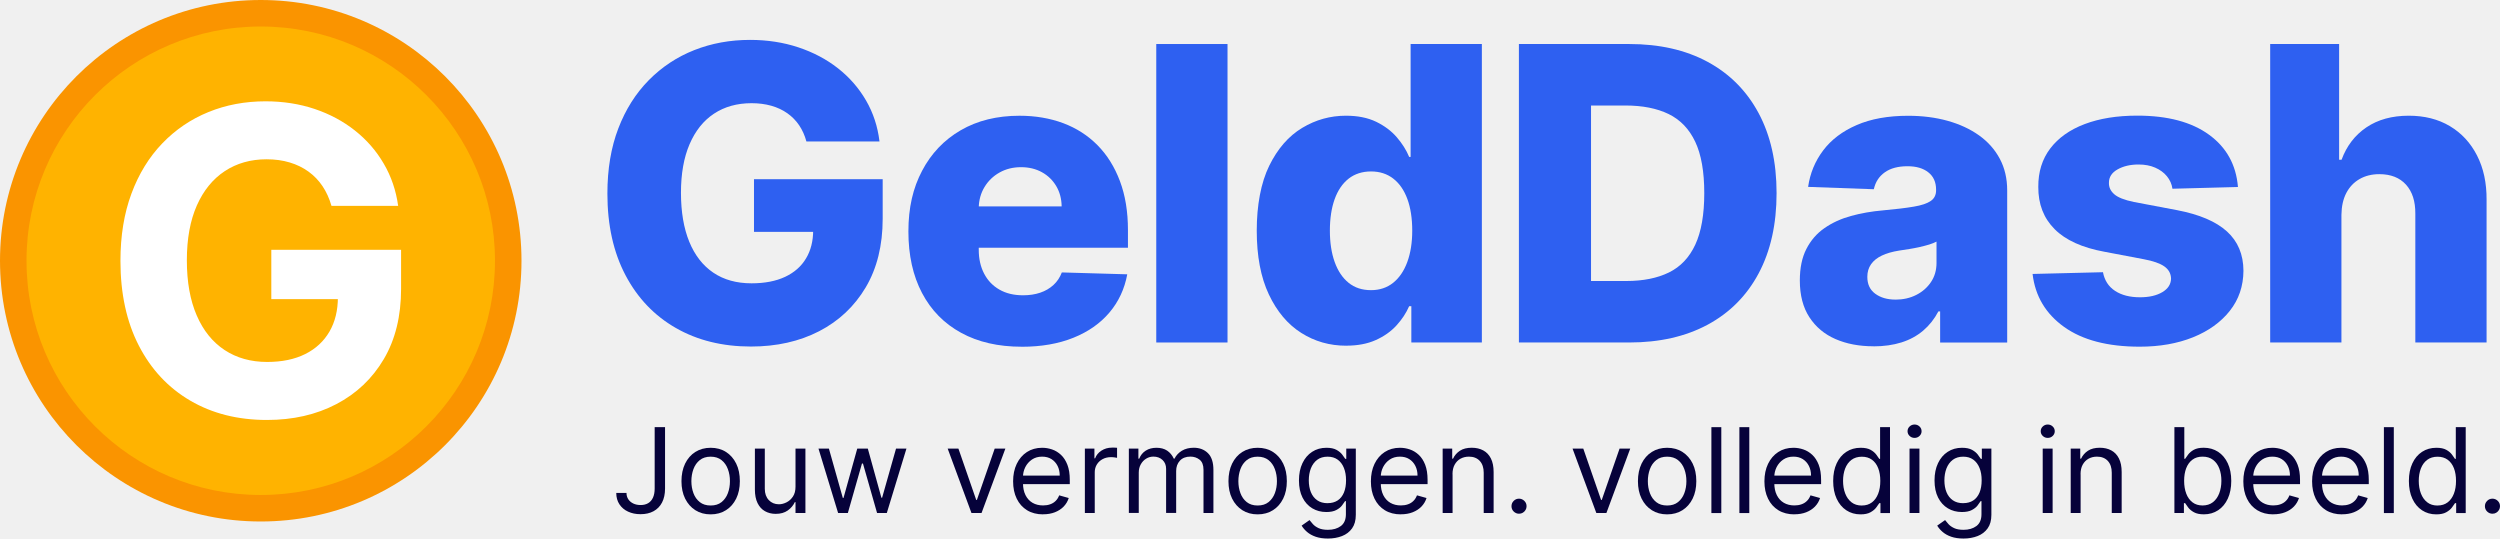
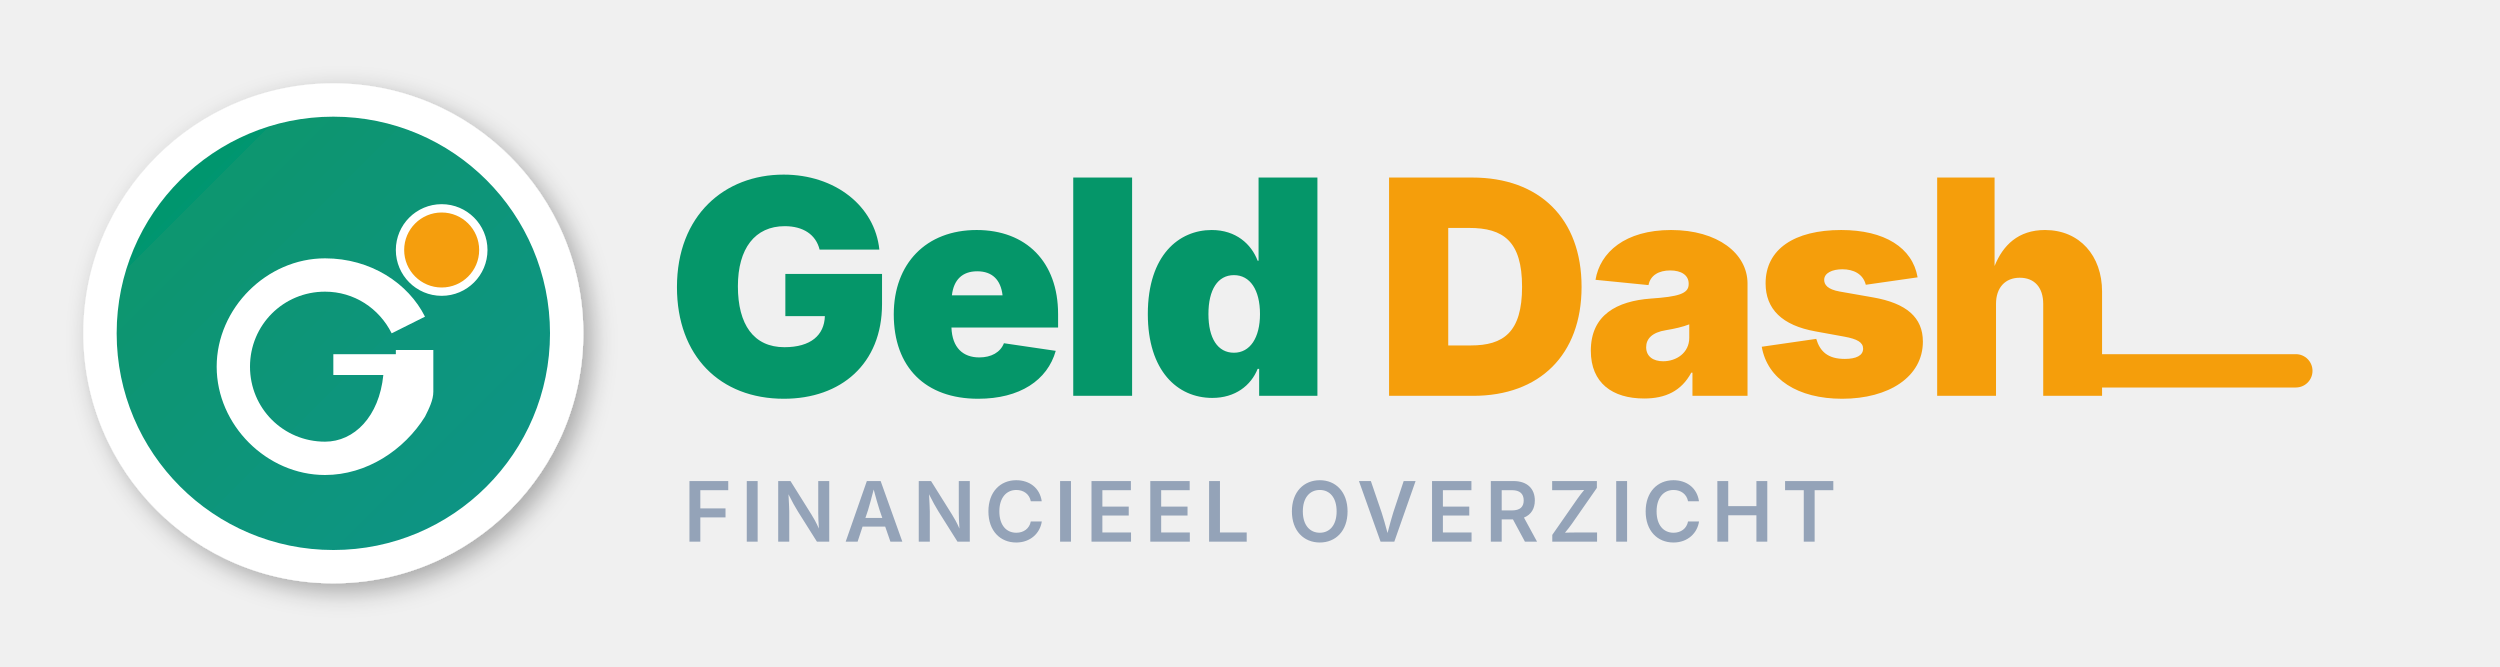
- <svg xmlns="http://www.w3.org/2000/svg" id="Laag_1" version="1.1" viewBox="0 0 691.19 148.89">
+ <svg xmlns="http://www.w3.org/2000/svg" width="600" height="160" viewBox="0 0 600 160" fill="none">
  <defs>
-     <style>
-       .st0 {
-         fill: #fa9400;
-       }
- 
-       .st1 {
-         fill: #06023a;
-       }
- 
-       .st2 {
-         fill: #ffb300;
-       }
- 
-       .st3 {
-         fill: #2e60f1;
-       }
- 
-       .st4 {
-         fill: #fff;
-       }
-     </style>
+     <linearGradient id="logoGradient" x1="0%" y1="0%" x2="100%" y2="100%">
+       <stop offset="0%" stop-color="#059669" />
+       <stop offset="100%" stop-color="#0d9488" />
+     </linearGradient>
+     <filter id="shadow" x="-20%" y="-20%" width="140%" height="140%">
+       <feGaussianBlur in="SourceAlpha" stdDeviation="3" />
+       <feOffset dx="2" dy="2" result="offsetblur" />
+       <feComponentTransfer>
+         <feFuncA type="linear" slope="0.3" />
+       </feComponentTransfer>
+       <feMerge>
+         <feMergeNode />
+         <feMergeNode in="SourceGraphic" />
+       </feMerge>
+     </filter>
  </defs>
-   <circle class="st0" cx="72.09" cy="72.09" r="72.09" />
-   <circle class="st2" cx="72.09" cy="72.09" r="64.76" />
-   <path class="st4" d="M91.64,56.9c-.59-2.04-1.41-3.85-2.47-5.43-1.06-1.58-2.35-2.92-3.87-4.02-1.53-1.11-3.25-1.95-5.19-2.53-1.94-.59-4.08-.88-6.43-.88-4.38,0-8.23,1.1-11.53,3.27s-5.88,5.34-7.72,9.48c-1.84,4.15-2.77,9.21-2.77,15.18s.91,11.05,2.73,15.24c1.81,4.19,4.38,7.37,7.71,9.57,3.33,2.19,7.24,3.29,11.77,3.29,4.11,0,7.61-.73,10.53-2.19s5.14-3.54,6.7-6.22c1.55-2.68,2.32-5.86,2.32-9.51l3.69.55h-22.1v-13.64h35.88v10.8c0,7.54-1.59,14.01-4.77,19.41-3.18,5.4-7.57,9.56-13.15,12.47-5.58,2.92-11.97,4.37-19.17,4.37-8.04,0-15.1-1.78-21.19-5.34-6.09-3.56-10.83-8.63-14.22-15.2-3.39-6.57-5.09-14.39-5.09-23.43,0-6.94,1.01-13.15,3.04-18.61,2.02-5.45,4.87-10.08,8.52-13.88,3.65-3.8,7.91-6.69,12.77-8.67,4.85-1.98,10.12-2.97,15.78-2.97,4.85,0,9.38.71,13.57,2.11,4.19,1.41,7.91,3.4,11.15,5.97,3.25,2.57,5.91,5.62,7.97,9.16,2.07,3.52,3.39,7.42,3.98,11.66h-18.42v-.03h0v.02h0Z" />
-   <g>
-     <path class="st3" d="M222.96,39.13c-.46-1.69-1.13-3.19-2.01-4.49s-1.97-2.41-3.26-3.32-2.77-1.61-4.43-2.08c-1.67-.47-3.49-.71-5.48-.71-4,0-7.46.97-10.38,2.9s-5.16,4.75-6.75,8.44-2.38,8.17-2.38,13.44.77,9.81,2.3,13.54,3.75,6.58,6.65,8.54,6.42,2.94,10.56,2.94c3.65,0,6.75-.6,9.29-1.79,2.54-1.2,4.47-2.89,5.78-5.1,1.32-2.2,1.97-4.79,1.97-7.78l3.71.44h-20.07v-14.55h35.58v10.92c0,7.39-1.57,13.71-4.69,18.98-3.13,5.27-7.43,9.31-12.89,12.13-5.47,2.82-11.75,4.23-18.84,4.23-7.87,0-14.79-1.71-20.75-5.12s-10.61-8.28-13.94-14.61-5-13.84-5-22.54c0-6.77,1.01-12.78,3.02-18.03,2.01-5.25,4.83-9.7,8.44-13.36,3.61-3.65,7.8-6.42,12.57-8.3,4.77-1.88,9.91-2.82,15.41-2.82,4.78,0,9.23.69,13.36,2.06,4.12,1.37,7.78,3.3,10.96,5.8,3.18,2.5,5.77,5.47,7.76,8.91,1.99,3.44,3.22,7.21,3.71,11.32h-20.2Z" />
-     <path class="st3" d="M282.46,95.86c-6.47,0-12.05-1.28-16.74-3.85-4.69-2.56-8.29-6.23-10.8-11-2.51-4.77-3.77-10.44-3.77-17.02s1.26-11.99,3.79-16.78c2.52-4.79,6.08-8.53,10.68-11.2,4.59-2.67,10.01-4.01,16.24-4.01,4.41,0,8.43.69,12.09,2.05,3.65,1.37,6.81,3.4,9.47,6.08,2.66,2.69,4.73,6,6.21,9.93,1.48,3.94,2.22,8.44,2.22,13.52v4.92h-53.79v-11.44h35.46c-.03-2.09-.52-3.96-1.49-5.6s-2.29-2.92-3.97-3.85-3.61-1.39-5.78-1.39-4.18.49-5.92,1.47c-1.75.98-3.13,2.31-4.15,3.99s-1.56,3.58-1.61,5.7v11.65c0,2.53.5,4.73,1.49,6.63s2.4,3.37,4.23,4.41c1.83,1.05,4,1.57,6.53,1.57,1.75,0,3.33-.24,4.75-.72s2.65-1.2,3.67-2.14c1.02-.94,1.79-2.1,2.3-3.46l18.09.52c-.75,4.06-2.4,7.58-4.94,10.58s-5.86,5.32-9.97,6.97-8.86,2.48-14.26,2.48h-.03Z" />
-     <path class="st3" d="M339.38,12.17v82.52h-19.7V12.17h19.7Z" />
-     <path class="st3" d="M372.2,95.58c-4.57,0-8.72-1.18-12.45-3.55-3.73-2.36-6.72-5.91-8.95-10.64s-3.34-10.6-3.34-17.61,1.15-13.27,3.46-17.97c2.31-4.7,5.34-8.18,9.09-10.44s7.78-3.38,12.11-3.38c3.25,0,6.03.56,8.34,1.67,2.31,1.12,4.22,2.55,5.72,4.29s2.65,3.56,3.42,5.44h.4V12.16h19.7v82.52h-19.5v-10.03h-.6c-.83,1.91-2.01,3.69-3.54,5.36s-3.45,3.01-5.74,4.03-5,1.53-8.12,1.53h0ZM379.05,80.22c2.39,0,4.43-.68,6.12-2.03s3-3.27,3.91-5.74,1.37-5.37,1.37-8.7-.45-6.3-1.35-8.74c-.9-2.44-2.2-4.32-3.91-5.64s-3.75-1.97-6.14-1.97-4.51.67-6.21,2.01c-1.69,1.34-2.98,3.24-3.85,5.68s-1.31,5.33-1.31,8.66.44,6.23,1.33,8.7c.89,2.47,2.17,4.39,3.85,5.74,1.68,1.36,3.74,2.03,6.18,2.03h.01Z" />
-     <path class="st3" d="M450.44,94.69h-30.5V12.17h30.46c8.41,0,15.65,1.65,21.74,4.94,6.08,3.29,10.78,8.02,14.08,14.18,3.3,6.17,4.96,13.53,4.96,22.1s-1.65,15.98-4.94,22.16c-3.29,6.18-7.99,10.91-14.08,14.2-6.1,3.29-13.34,4.94-21.72,4.94ZM439.88,77.69h9.79c4.62,0,8.54-.79,11.75-2.36s5.64-4.14,7.29-7.7,2.48-8.31,2.48-14.24-.83-10.67-2.5-14.2c-1.67-3.53-4.12-6.08-7.35-7.66-3.24-1.57-7.22-2.36-11.95-2.36h-9.51v48.51h0Z" />
-     <path class="st3" d="M517.96,95.74c-3.95,0-7.45-.67-10.5-2s-5.45-3.34-7.21-6.04c-1.76-2.7-2.64-6.09-2.64-10.17,0-3.44.6-6.34,1.81-8.7s2.87-4.29,5-5.76c2.12-1.48,4.57-2.6,7.33-3.36s5.72-1.28,8.87-1.55c3.52-.32,6.35-.66,8.5-1.03,2.15-.36,3.71-.89,4.69-1.57s1.47-1.66,1.47-2.92v-.2c0-2.07-.71-3.67-2.14-4.79-1.42-1.13-3.34-1.69-5.76-1.69-2.61,0-4.7.56-6.29,1.69-1.59,1.13-2.59,2.69-3.02,4.67l-18.17-.65c.54-3.76,1.93-7.12,4.17-10.09,2.24-2.97,5.33-5.31,9.27-7.01,3.93-1.71,8.67-2.56,14.2-2.56,3.95,0,7.59.46,10.92,1.39s6.23,2.27,8.7,4.03c2.47,1.76,4.38,3.92,5.74,6.47s2.04,5.47,2.04,8.74v42.07h-18.54v-8.62h-.48c-1.1,2.1-2.51,3.87-4.21,5.32-1.71,1.45-3.71,2.54-6,3.26-2.3.72-4.88,1.09-7.76,1.09v-.02h.01ZM524.04,82.84c2.12,0,4.04-.43,5.74-1.29,1.71-.86,3.07-2.05,4.09-3.57s1.53-3.28,1.53-5.3v-5.88c-.56.3-1.24.56-2.03.81-.79.24-1.66.47-2.6.68-.94.22-1.91.4-2.9.56-.99.16-1.95.31-2.86.44-1.85.3-3.43.75-4.73,1.37s-2.3,1.42-2.98,2.4c-.69.98-1.03,2.14-1.03,3.49,0,2.04.73,3.6,2.2,4.67s3.32,1.61,5.58,1.61h-.01Z" />
-     <path class="st3" d="M618.72,51.7l-18.09.48c-.19-1.29-.7-2.44-1.53-3.45-.83-1.01-1.91-1.8-3.24-2.38-1.33-.58-2.87-.87-4.61-.87-2.28,0-4.22.46-5.82,1.37-1.6.91-2.38,2.15-2.36,3.71-.03,1.21.46,2.26,1.47,3.14,1.01.89,2.81,1.6,5.42,2.14l11.93,2.26c6.18,1.18,10.78,3.14,13.8,5.88,3.02,2.74,4.55,6.37,4.57,10.88-.03,4.24-1.28,7.94-3.77,11.08-2.48,3.14-5.88,5.58-10.17,7.31s-9.21,2.6-14.75,2.6c-8.84,0-15.8-1.82-20.89-5.46s-8-8.52-8.72-14.65l19.46-.48c.43,2.26,1.54,3.98,3.34,5.16s4.1,1.77,6.89,1.77c2.52,0,4.58-.47,6.17-1.41s2.39-2.19,2.42-3.75c-.03-1.4-.65-2.52-1.85-3.37-1.21-.85-3.1-1.51-5.68-1.99l-10.8-2.05c-6.21-1.13-10.83-3.22-13.86-6.27-3.04-3.05-4.54-6.94-4.51-11.67-.03-4.14,1.07-7.68,3.3-10.62s5.4-5.19,9.51-6.75,8.96-2.34,14.55-2.34c8.38,0,14.99,1.75,19.82,5.26,4.84,3.5,7.51,8.32,8.02,14.45,0,0-.02.02-.02.02Z" />
-     <path class="st3" d="M647.35,59.39v35.3h-19.7V12.17h19.06v31.99h.68c1.4-3.81,3.69-6.8,6.87-8.95s7.08-3.22,11.71-3.22c4.35,0,8.14.96,11.36,2.88,3.22,1.92,5.73,4.63,7.51,8.12,1.79,3.49,2.67,7.58,2.64,12.25v39.45h-19.7v-35.58c.03-3.44-.83-6.12-2.58-8.06-1.75-1.93-4.21-2.9-7.37-2.9-2.07,0-3.89.45-5.46,1.35s-2.79,2.18-3.67,3.85c-.87,1.67-1.32,3.68-1.35,6.04Z" />
+   <g filter="url(#shadow)">
+     <circle cx="80" cy="80" r="60" fill="white" />
+     <circle cx="80" cy="80" r="52" fill="url(#logoGradient)" />
+     <path d="M95 85H80V90H92C91 100 85 106 78 106C68 106 60 98 60 88C60 78 68 70 78 70C85 70 91 74 94 80L102 76C98 68 89 62 78 62C64 62 52 74 52 88C52 102 64 114 78 114C88 114 97 108 102 100C103 98 104 96 104 94V84H95V85Z" fill="white" />
+     <circle cx="106" cy="60" r="10" fill="#F59E0B" stroke="white" stroke-width="2" />
  </g>
-   <g>
-     <path class="st1" d="M180.99,118.1h2.88v16.97c0,1.52-.28,2.8-.83,3.86s-1.34,1.86-2.35,2.41c-1.01.55-2.21.82-3.58.82s-2.45-.24-3.47-.71-1.81-1.15-2.39-2.03-.87-1.93-.87-3.14h2.83c0,.67.17,1.26.5,1.76.34.5.8.89,1.38,1.17.59.28,1.26.42,2.01.42.83,0,1.53-.17,2.11-.52s1.02-.86,1.33-1.54c.3-.68.46-1.5.46-2.49v-16.97h-.01Z" />
-     <path class="st1" d="M196.48,142.21c-1.61,0-3.02-.38-4.23-1.15-1.21-.77-2.15-1.84-2.83-3.21-.68-1.38-1.01-2.98-1.01-4.82s.34-3.47,1.01-4.86c.68-1.38,1.62-2.46,2.83-3.22s2.62-1.15,4.23-1.15,3.02.38,4.23,1.15c1.21.77,2.15,1.84,2.83,3.22.68,1.38,1.01,3,1.01,4.86s-.34,3.45-1.01,4.82c-.68,1.38-1.62,2.45-2.83,3.21-1.21.76-2.62,1.15-4.23,1.15ZM196.48,139.76c1.22,0,2.23-.31,3.01-.94s1.37-1.45,1.75-2.47.57-2.12.57-3.32-.19-2.3-.57-3.33-.96-1.86-1.75-2.49-1.79-.95-3.01-.95-2.23.32-3.01.95c-.79.63-1.37,1.46-1.75,2.49s-.57,2.14-.57,3.33.19,2.3.57,3.32.96,1.84,1.75,2.47,1.79.94,3.01.94Z" />
-     <path class="st1" d="M219.94,134.56v-10.53h2.74v17.81h-2.74v-3.01h-.19c-.42.9-1.07,1.67-1.95,2.3-.88.63-1.99.94-3.34.94-1.11,0-2.1-.25-2.97-.74s-1.55-1.23-2.04-2.23c-.49-.99-.74-2.25-.74-3.76v-11.32h2.74v11.13c0,1.3.37,2.33,1.1,3.11.73.77,1.66,1.16,2.8,1.16.68,0,1.37-.17,2.08-.52s1.3-.88,1.79-1.6c.48-.72.72-1.63.72-2.75h0Z" />
-     <path class="st1" d="M231.72,141.84l-5.43-17.81h2.88l3.85,13.64h.19l3.8-13.64h2.92l3.76,13.59h.19l3.85-13.59h2.88l-5.43,17.81h-2.69l-3.9-13.68h-.28l-3.9,13.68h-2.69Z" />
-     <path class="st1" d="M277.96,124.03l-6.59,17.81h-2.78l-6.58-17.81h2.97l4.92,14.19h.19l4.92-14.19h2.97-.02Z" />
-     <path class="st1" d="M288.4,142.21c-1.72,0-3.19-.38-4.44-1.14-1.24-.76-2.2-1.83-2.86-3.2-.67-1.37-1-2.97-1-4.79s.33-3.43,1-4.83c.67-1.39,1.6-2.48,2.81-3.27,1.2-.78,2.61-1.18,4.21-1.18.93,0,1.84.15,2.75.46.91.31,1.73.81,2.47,1.5s1.33,1.61,1.77,2.74c.44,1.14.66,2.54.66,4.2v1.16h-13.73v-2.37h10.95c0-1-.2-1.9-.6-2.69-.4-.79-.96-1.41-1.69-1.87s-1.59-.68-2.58-.68c-1.09,0-2.03.27-2.82.81s-1.4,1.24-1.83,2.09c-.43.86-.64,1.78-.64,2.76v1.58c0,1.34.23,2.48.7,3.41s1.12,1.64,1.95,2.12c.83.48,1.81.72,2.91.72.72,0,1.37-.1,1.95-.31.58-.2,1.09-.51,1.51-.93.43-.41.75-.93.99-1.55l2.64.74c-.28.9-.75,1.68-1.4,2.36-.66.68-1.47,1.2-2.43,1.58-.97.38-2.05.56-3.26.56v.02h0Z" />
-     <path class="st1" d="M299.94,141.84v-17.81h2.64v2.69h.19c.33-.88.91-1.6,1.76-2.14s1.81-.82,2.88-.82h.75c.3,0,.53.02.68.04v2.78c-.09-.02-.3-.06-.63-.11-.33-.05-.67-.08-1.04-.08-.87,0-1.64.18-2.31.54-.68.36-1.21.85-1.6,1.48-.39.63-.59,1.35-.59,2.15v11.27h-2.74,0Z" />
-     <path class="st1" d="M312.1,141.84v-17.81h2.64v2.78h.23c.37-.95.97-1.69,1.8-2.22s1.82-.79,2.98-.79,2.15.26,2.94.79,1.4,1.27,1.84,2.22h.19c.46-.92,1.14-1.65,2.05-2.2.91-.54,2-.82,3.28-.82,1.59,0,2.9.5,3.91,1.49s1.52,2.54,1.52,4.63v11.92h-2.74v-11.92c0-1.31-.36-2.25-1.08-2.82s-1.57-.85-2.54-.85c-1.25,0-2.22.38-2.91,1.13s-1.03,1.71-1.03,2.86v11.59h-2.78v-12.2c0-1.01-.33-1.83-.99-2.45s-1.5-.93-2.54-.93c-.71,0-1.37.19-1.99.57s-1.11.9-1.48,1.57c-.38.67-.56,1.44-.56,2.31v11.13h-2.74v.02h0Z" />
-     <path class="st1" d="M347.71,142.21c-1.61,0-3.02-.38-4.23-1.15-1.21-.77-2.15-1.84-2.83-3.21-.68-1.38-1.01-2.98-1.01-4.82s.34-3.47,1.01-4.86c.68-1.38,1.62-2.46,2.83-3.22s2.62-1.15,4.23-1.15,3.02.38,4.23,1.15c1.21.77,2.15,1.84,2.83,3.22s1.01,3,1.01,4.86-.34,3.45-1.01,4.82c-.68,1.38-1.62,2.45-2.83,3.21-1.21.76-2.62,1.15-4.23,1.15ZM347.71,139.76c1.22,0,2.23-.31,3.01-.94s1.37-1.45,1.75-2.47.57-2.12.57-3.32-.19-2.3-.57-3.33-.96-1.86-1.75-2.49-1.79-.95-3.01-.95-2.23.32-3.01.95c-.79.63-1.37,1.46-1.75,2.49s-.57,2.14-.57,3.33.19,2.3.57,3.32.96,1.84,1.75,2.47,1.79.94,3.01.94Z" />
-     <path class="st1" d="M367.15,148.89c-1.32,0-2.46-.17-3.41-.5s-1.74-.78-2.37-1.32-1.13-1.13-1.5-1.75l2.18-1.53c.25.32.56.7.94,1.12s.9.79,1.56,1.1c.66.31,1.53.47,2.6.47,1.44,0,2.62-.35,3.56-1.04.93-.7,1.4-1.79,1.4-3.27v-3.62h-.23c-.2.33-.49.72-.85,1.2s-.89.9-1.58,1.26c-.68.37-1.61.55-2.76.55-1.44,0-2.73-.34-3.87-1.02-1.14-.68-2.04-1.67-2.7-2.97s-.99-2.88-.99-4.73.32-3.42.96-4.77,1.53-2.41,2.68-3.15c1.14-.75,2.47-1.12,3.96-1.12,1.16,0,2.08.19,2.77.57.68.38,1.21.82,1.58,1.3s.65.88.85,1.19h.28v-2.83h2.64v18.32c0,1.53-.35,2.78-1.04,3.74s-1.62,1.67-2.78,2.12-2.46.68-3.88.68h0ZM367.05,139.11c1.1,0,2.02-.25,2.78-.75s1.33-1.22,1.73-2.17c.39-.94.59-2.07.59-3.39s-.19-2.42-.58-3.4c-.39-.98-.96-1.75-1.72-2.31s-1.69-.83-2.81-.83-2.12.29-2.89.88c-.77.59-1.34,1.38-1.73,2.37-.38.99-.57,2.09-.57,3.29s.19,2.33.58,3.28c.39.95.97,1.69,1.74,2.23s1.73.81,2.87.81h.01Z" />
-     <path class="st1" d="M387.32,142.21c-1.72,0-3.19-.38-4.44-1.14-1.24-.76-2.2-1.83-2.86-3.2-.67-1.37-1-2.97-1-4.79s.33-3.43,1-4.83c.67-1.39,1.6-2.48,2.81-3.27,1.2-.78,2.61-1.18,4.21-1.18.93,0,1.84.15,2.75.46.91.31,1.73.81,2.47,1.5s1.33,1.61,1.77,2.74c.44,1.14.66,2.54.66,4.2v1.16h-13.73v-2.37h10.95c0-1-.2-1.9-.6-2.69-.4-.79-.96-1.41-1.69-1.87s-1.59-.68-2.58-.68c-1.09,0-2.03.27-2.82.81s-1.4,1.24-1.83,2.09c-.43.86-.64,1.78-.64,2.76v1.58c0,1.34.23,2.48.7,3.41s1.12,1.64,1.95,2.12c.83.48,1.81.72,2.91.72.72,0,1.37-.1,1.95-.31.58-.2,1.09-.51,1.51-.93.43-.41.75-.93.99-1.55l2.64.74c-.28.9-.75,1.68-1.4,2.36-.66.68-1.47,1.2-2.43,1.58-.97.38-2.05.56-3.26.56v.02h0Z" />
-     <path class="st1" d="M401.6,131.13v10.71h-2.74v-17.81h2.64v2.78h.23c.42-.9,1.05-1.63,1.9-2.19s1.95-.83,3.29-.83c1.21,0,2.26.25,3.17.74s1.61,1.23,2.11,2.23c.5.99.75,2.25.75,3.76v11.32h-2.74v-11.13c0-1.4-.36-2.49-1.09-3.28-.73-.78-1.72-1.18-2.99-1.18-.87,0-1.65.19-2.34.57-.68.38-1.22.93-1.62,1.66s-.59,1.61-.59,2.64h.02,0Z" />
-     <path class="st1" d="M419.97,142.03c-.57,0-1.06-.21-1.47-.61s-.61-.9-.61-1.47.2-1.06.61-1.47.9-.61,1.47-.61,1.06.21,1.47.61.62.9.62,1.47c0,.38-.09.73-.28,1.04-.19.32-.44.57-.75.76-.31.19-.66.28-1.05.28h-.01Z" />
-     <path class="st1" d="M450.72,124.03l-6.59,17.81h-2.78l-6.58-17.81h2.97l4.92,14.19h.19l4.92-14.19h2.97-.02Z" />
-     <path class="st1" d="M460.92,142.21c-1.61,0-3.02-.38-4.23-1.15-1.21-.77-2.15-1.84-2.83-3.21-.68-1.38-1.01-2.98-1.01-4.82s.34-3.47,1.01-4.86c.68-1.38,1.62-2.46,2.83-3.22s2.62-1.15,4.23-1.15,3.02.38,4.23,1.15c1.21.77,2.15,1.84,2.83,3.22s1.01,3,1.01,4.86-.34,3.45-1.01,4.82c-.68,1.38-1.62,2.45-2.83,3.21-1.21.76-2.62,1.15-4.23,1.15ZM460.92,139.76c1.22,0,2.23-.31,3.01-.94s1.37-1.45,1.75-2.47.57-2.12.57-3.32-.19-2.3-.57-3.33-.96-1.86-1.75-2.49-1.79-.95-3.01-.95-2.23.32-3.01.95c-.79.63-1.37,1.46-1.75,2.49s-.57,2.14-.57,3.33.19,2.3.57,3.32.96,1.84,1.75,2.47,1.79.94,3.01.94Z" />
-     <path class="st1" d="M475.9,118.1v23.75h-2.74v-23.75h2.74Z" />
-     <path class="st1" d="M483.64,118.1v23.75h-2.74v-23.75h2.74Z" />
-     <path class="st1" d="M496.12,142.21c-1.72,0-3.19-.38-4.44-1.14-1.24-.76-2.2-1.83-2.86-3.2-.67-1.37-1-2.97-1-4.79s.33-3.43,1-4.83c.67-1.39,1.6-2.48,2.81-3.27,1.2-.78,2.61-1.18,4.21-1.18.93,0,1.84.15,2.75.46.91.31,1.73.81,2.47,1.5s1.33,1.61,1.77,2.74c.44,1.14.66,2.54.66,4.2v1.16h-13.73v-2.37h10.95c0-1-.2-1.9-.6-2.69-.4-.79-.96-1.41-1.69-1.87s-1.59-.68-2.58-.68c-1.09,0-2.03.27-2.82.81s-1.4,1.24-1.83,2.09c-.43.86-.64,1.78-.64,2.76v1.58c0,1.34.23,2.48.7,3.41s1.12,1.64,1.95,2.12,1.81.72,2.91.72c.72,0,1.37-.1,1.95-.31.58-.2,1.09-.51,1.51-.93.43-.41.75-.93.99-1.55l2.64.74c-.28.9-.75,1.68-1.4,2.36-.66.68-1.47,1.2-2.43,1.58-.97.38-2.05.56-3.26.56v.02h.01Z" />
-     <path class="st1" d="M514.39,142.21c-1.48,0-2.79-.38-3.93-1.13s-2.03-1.82-2.67-3.2c-.64-1.38-.96-3.01-.96-4.9s.32-3.49.96-4.87,1.53-2.44,2.68-3.19c1.14-.75,2.47-1.12,3.96-1.12,1.16,0,2.08.19,2.75.57.68.38,1.19.82,1.55,1.3s.64.88.84,1.19h.23v-8.76h2.74v23.75h-2.64v-2.74h-.32c-.2.32-.49.73-.86,1.22s-.9.93-1.59,1.31-1.6.57-2.75.57h.01ZM514.76,139.76c1.1,0,2.02-.29,2.78-.86.76-.58,1.33-1.38,1.73-2.4s.59-2.21.59-3.55-.19-2.5-.58-3.5-.96-1.78-1.72-2.34c-.76-.56-1.69-.84-2.81-.84s-2.12.3-2.89.89-1.34,1.39-1.73,2.4c-.38,1.01-.57,2.14-.57,3.39s.19,2.42.58,3.45.97,1.85,1.74,2.46,1.73.91,2.87.91h0Z" />
-     <path class="st1" d="M529.33,121.07c-.53,0-.99-.18-1.37-.54s-.57-.8-.57-1.31.19-.95.57-1.31.84-.54,1.37-.54.99.18,1.37.54.57.8.57,1.31-.19.95-.57,1.31-.84.54-1.37.54ZM527.94,141.84v-17.81h2.74v17.81h-2.74Z" />
-     <path class="st1" d="M542.87,148.89c-1.32,0-2.46-.17-3.41-.5s-1.74-.78-2.37-1.32-1.13-1.13-1.5-1.75l2.18-1.53c.25.32.56.7.94,1.12s.9.79,1.56,1.1c.66.31,1.53.47,2.6.47,1.44,0,2.62-.35,3.56-1.04.93-.7,1.4-1.79,1.4-3.27v-3.62h-.23c-.2.33-.49.72-.85,1.2s-.89.9-1.58,1.26c-.68.37-1.61.55-2.76.55-1.44,0-2.73-.34-3.87-1.02-1.14-.68-2.04-1.67-2.7-2.97s-.99-2.88-.99-4.73.32-3.42.96-4.77,1.53-2.41,2.68-3.15c1.14-.75,2.47-1.12,3.96-1.12,1.16,0,2.08.19,2.77.57.68.38,1.21.82,1.58,1.3s.65.88.85,1.19h.28v-2.83h2.64v18.32c0,1.53-.35,2.78-1.04,3.74s-1.62,1.67-2.78,2.12-2.46.68-3.88.68h0ZM542.78,139.11c1.1,0,2.02-.25,2.78-.75s1.33-1.22,1.73-2.17c.39-.94.59-2.07.59-3.39s-.19-2.42-.58-3.4-.96-1.75-1.72-2.31c-.76-.56-1.69-.83-2.81-.83s-2.12.29-2.89.88c-.77.59-1.34,1.38-1.73,2.37-.38.99-.57,2.09-.57,3.29s.19,2.33.58,3.28.97,1.69,1.74,2.23,1.73.81,2.87.81h0Z" />
-     <path class="st1" d="M566.15,121.07c-.53,0-.99-.18-1.37-.54s-.57-.8-.57-1.31.19-.95.57-1.31.84-.54,1.37-.54.99.18,1.37.54.57.8.57,1.31-.19.95-.57,1.31-.84.54-1.37.54ZM564.76,141.84v-17.81h2.74v17.81h-2.74Z" />
-     <path class="st1" d="M575.24,131.13v10.71h-2.74v-17.81h2.64v2.78h.23c.42-.9,1.05-1.63,1.9-2.19s1.95-.83,3.29-.83c1.21,0,2.26.25,3.17.74s1.61,1.23,2.11,2.23c.5.99.75,2.25.75,3.76v11.32h-2.74v-11.13c0-1.4-.36-2.49-1.09-3.28-.73-.78-1.72-1.18-2.99-1.18-.87,0-1.65.19-2.34.57-.68.38-1.22.93-1.62,1.66s-.59,1.61-.59,2.64h.02Z" />
-     <path class="st1" d="M601.17,141.84v-23.75h2.74v8.76h.23c.2-.31.48-.71.84-1.19.36-.48.88-.92,1.55-1.3.68-.38,1.59-.57,2.75-.57,1.5,0,2.82.38,3.97,1.12,1.14.75,2.04,1.81,2.68,3.19s.96,3,.96,4.87-.32,3.52-.96,4.9c-.64,1.38-1.53,2.45-2.67,3.2-1.14.75-2.45,1.13-3.93,1.13-1.14,0-2.06-.19-2.75-.57s-1.22-.82-1.59-1.31c-.37-.49-.66-.9-.86-1.22h-.33v2.74h-2.64.01ZM603.86,132.94c0,1.34.2,2.53.59,3.55s.97,1.82,1.73,2.4c.76.58,1.69.86,2.78.86s2.1-.3,2.87-.91,1.35-1.43,1.74-2.46c.39-1.03.59-2.18.59-3.45s-.19-2.38-.57-3.39-.96-1.81-1.73-2.4c-.77-.59-1.73-.89-2.89-.89s-2.05.28-2.81.84-1.33,1.34-1.72,2.34c-.39,1-.58,2.17-.58,3.5h0Z" />
-     <path class="st1" d="M628.53,142.21c-1.72,0-3.19-.38-4.44-1.14-1.24-.76-2.2-1.83-2.86-3.2-.67-1.37-1-2.97-1-4.79s.33-3.43,1-4.83c.67-1.39,1.6-2.48,2.81-3.27,1.2-.78,2.61-1.18,4.21-1.18.93,0,1.84.15,2.75.46.91.31,1.73.81,2.47,1.5s1.33,1.61,1.77,2.74c.44,1.14.66,2.54.66,4.2v1.16h-13.73v-2.37h10.95c0-1-.2-1.9-.6-2.69-.4-.79-.96-1.41-1.69-1.87s-1.59-.68-2.58-.68c-1.09,0-2.03.27-2.82.81s-1.4,1.24-1.83,2.09c-.43.86-.64,1.78-.64,2.76v1.58c0,1.34.23,2.48.7,3.41s1.12,1.64,1.95,2.12,1.81.72,2.91.72c.72,0,1.37-.1,1.95-.31.58-.2,1.09-.51,1.51-.93.43-.41.75-.93.99-1.55l2.64.74c-.28.9-.75,1.68-1.4,2.36-.66.68-1.47,1.2-2.43,1.58-.97.38-2.05.56-3.26.56v.02h.01Z" />
-     <path class="st1" d="M647.54,142.21c-1.72,0-3.19-.38-4.44-1.14-1.24-.76-2.2-1.83-2.86-3.2-.67-1.37-1-2.97-1-4.79s.33-3.43,1-4.83c.67-1.39,1.6-2.48,2.81-3.27,1.2-.78,2.61-1.18,4.21-1.18.93,0,1.84.15,2.75.46.91.31,1.73.81,2.47,1.5s1.33,1.61,1.77,2.74c.44,1.14.66,2.54.66,4.2v1.16h-13.73v-2.37h10.95c0-1-.2-1.9-.6-2.69-.4-.79-.96-1.41-1.69-1.87s-1.59-.68-2.58-.68c-1.09,0-2.03.27-2.82.81s-1.4,1.24-1.83,2.09c-.43.86-.64,1.78-.64,2.76v1.58c0,1.34.23,2.48.7,3.41s1.12,1.64,1.95,2.12,1.81.72,2.91.72c.72,0,1.37-.1,1.95-.31.58-.2,1.09-.51,1.51-.93.43-.41.75-.93.99-1.55l2.64.74c-.28.9-.75,1.68-1.4,2.36-.66.68-1.47,1.2-2.43,1.58-.97.38-2.05.56-3.26.56v.02h.01Z" />
-     <path class="st1" d="M661.83,118.1v23.75h-2.74v-23.75h2.74Z" />
-     <path class="st1" d="M673.56,142.21c-1.48,0-2.79-.38-3.93-1.13s-2.03-1.82-2.67-3.2c-.64-1.38-.96-3.01-.96-4.9s.32-3.49.96-4.87,1.53-2.44,2.68-3.19c1.14-.75,2.47-1.12,3.96-1.12,1.16,0,2.08.19,2.75.57.68.38,1.19.82,1.55,1.3s.64.88.84,1.19h.23v-8.76h2.74v23.75h-2.64v-2.74h-.32c-.2.32-.49.73-.86,1.22s-.9.93-1.59,1.31-1.6.57-2.75.57h.01ZM673.93,139.76c1.1,0,2.02-.29,2.78-.86.76-.58,1.33-1.38,1.73-2.4s.59-2.21.59-3.55-.19-2.5-.58-3.5-.96-1.78-1.72-2.34c-.76-.56-1.69-.84-2.81-.84s-2.12.3-2.89.89-1.34,1.39-1.73,2.4c-.38,1.01-.57,2.14-.57,3.39s.19,2.42.58,3.45.97,1.85,1.74,2.46,1.73.91,2.87.91h0Z" />
-     <path class="st1" d="M689.1,142.03c-.57,0-1.06-.21-1.47-.61s-.61-.9-.61-1.47.2-1.06.61-1.47.9-.61,1.47-.61,1.06.21,1.47.61.62.9.62,1.47c0,.38-.09.73-.28,1.04-.19.32-.44.57-.75.76-.31.19-.66.28-1.05.28h0Z" />
-   </g>
+   <text x="160" y="95" font-family="Inter, system-ui, sans-serif" font-weight="900" font-size="72" fill="#059669" letter-spacing="-2">Geld</text>
+   <text x="330" y="95" font-family="Inter, system-ui, sans-serif" font-weight="900" font-size="72" fill="#F59E0B" letter-spacing="-2">Dash</text>
+   <text x="164" y="130" font-family="Inter, system-ui, sans-serif" font-weight="600" font-size="20" fill="#94a3b8" letter-spacing="2">FINANCIEEL OVERZICHT</text>
+   <rect x="495" y="85" width="60" height="8" rx="4" fill="#F59E0B" />
</svg>
